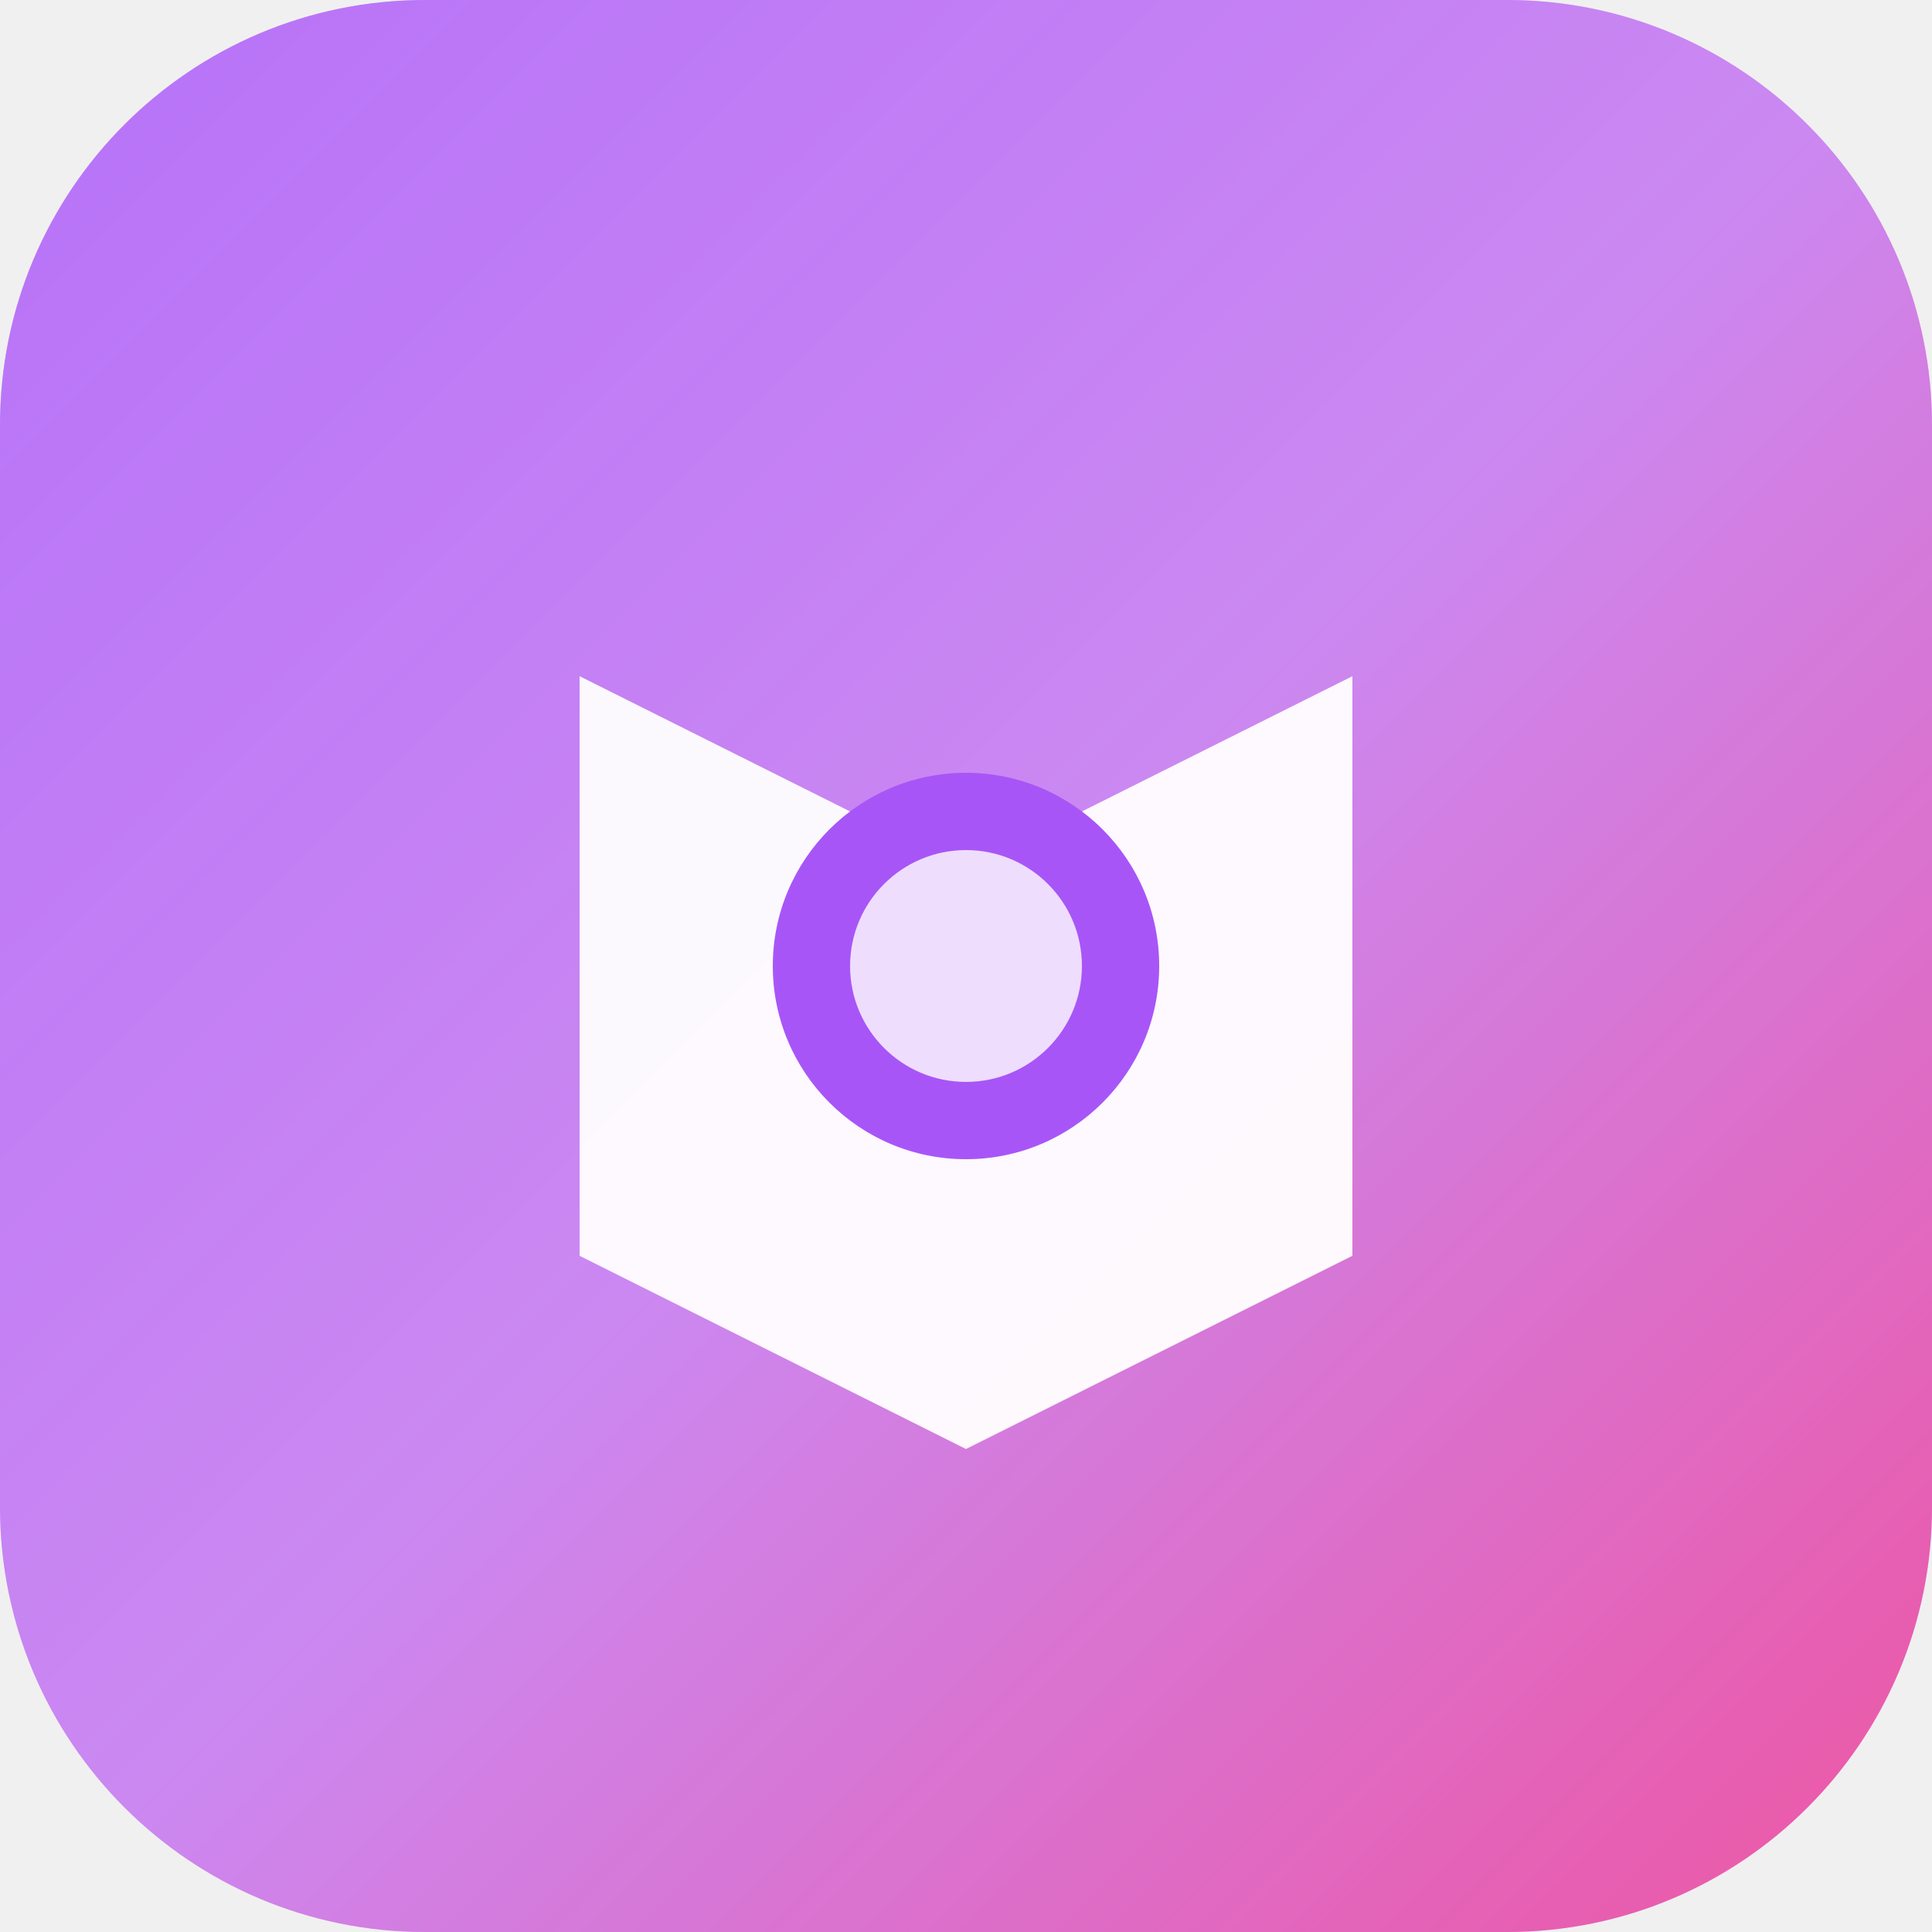
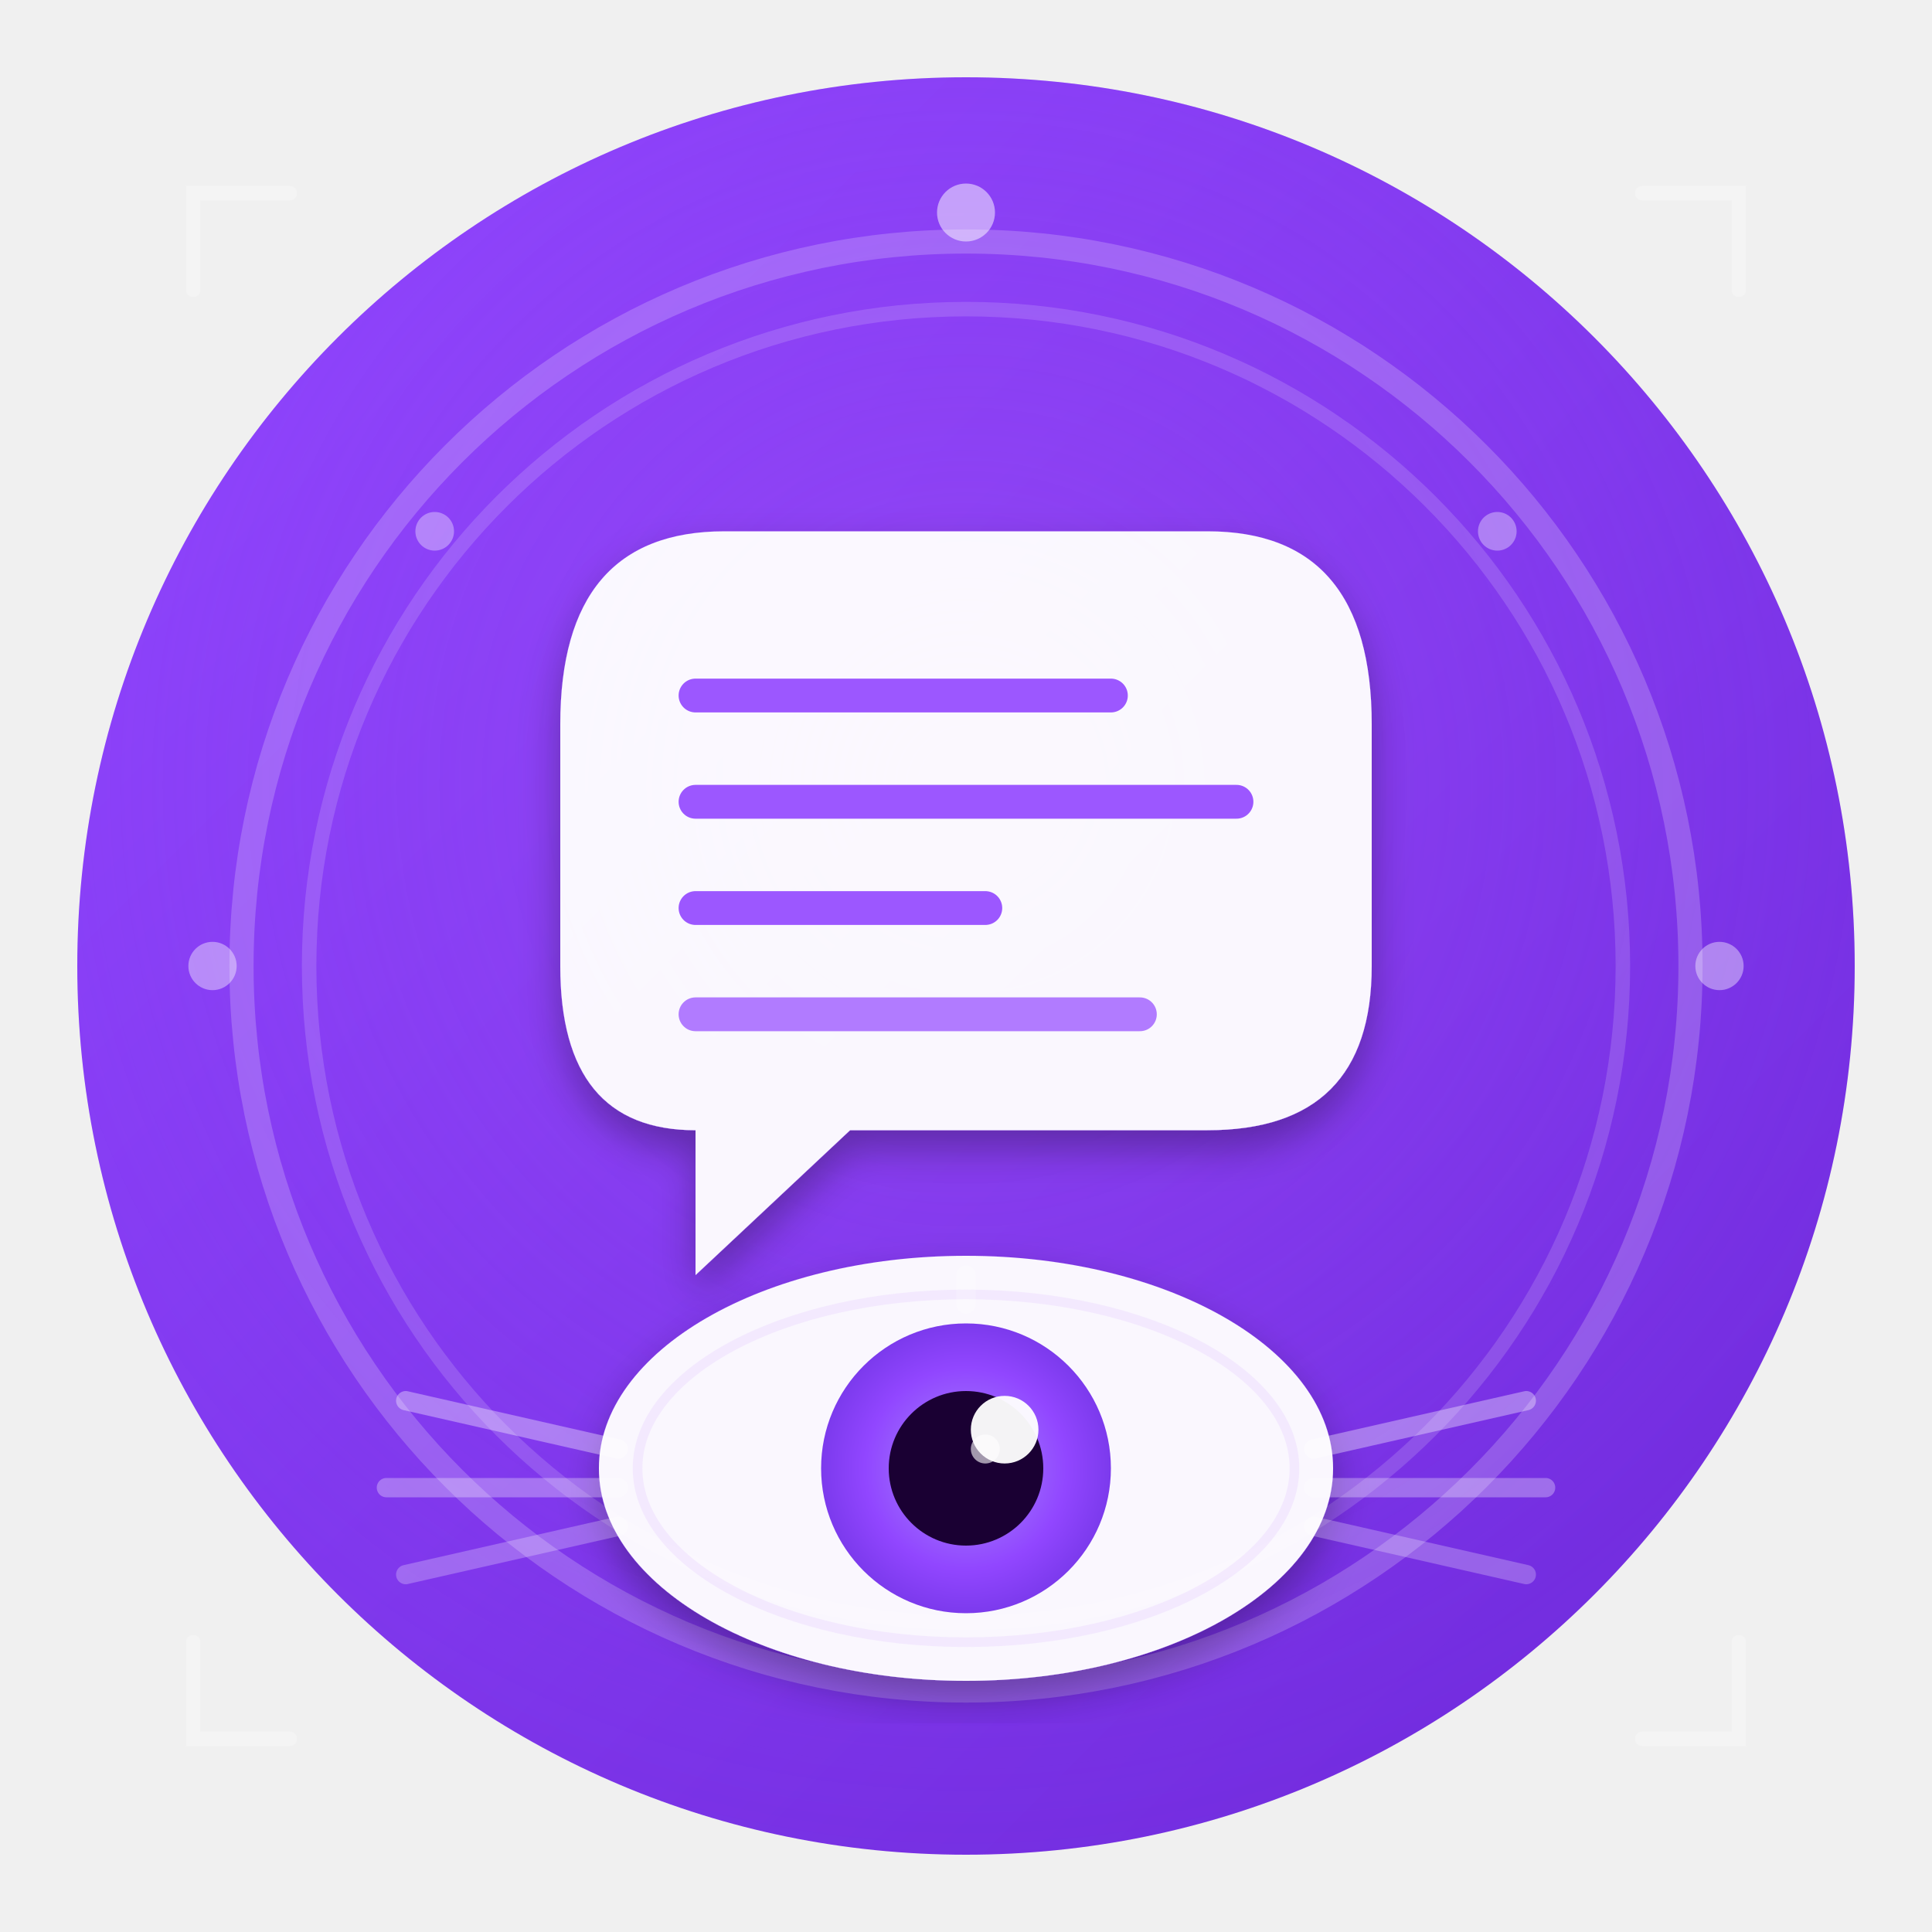
- <svg xmlns="http://www.w3.org/2000/svg" viewBox="0 0 100 100">
+ <svg xmlns="http://www.w3.org/2000/svg" viewBox="0 0 200 200" fill="none">
  <defs>
-     <linearGradient id="grad" x1="0%" y1="0%" x2="100%" y2="100%">
-       <stop offset="0%" style="stop-color:#a855f7;stop-opacity:1" />
-       <stop offset="50%" style="stop-color:#c084fc;stop-opacity:1" />
-       <stop offset="100%" style="stop-color:#ec4899;stop-opacity:1" />
+     <linearGradient id="mainGrad" x1="0%" y1="0%" x2="100%" y2="100%">
+       <stop offset="0%" style="stop-color:#9146FF;stop-opacity:1" />
+       <stop offset="100%" style="stop-color:#6D28D9;stop-opacity:1" />
    </linearGradient>
-     <linearGradient id="glow" x1="0%" y1="0%" x2="100%" y2="100%">
-       <stop offset="0%" style="stop-color:#d8b4fe;stop-opacity:0.3" />
-       <stop offset="100%" style="stop-color:#f472b6;stop-opacity:0.3" />
-     </linearGradient>
+     <radialGradient id="radialGrad" cx="50%" cy="40%" r="60%">
+       <stop offset="0%" style="stop-color:#A855F7;stop-opacity:0.4" />
+       <stop offset="100%" style="stop-color:#9146FF;stop-opacity:0" />
+     </radialGradient>
+     <filter id="glow">
+       <feGaussianBlur stdDeviation="3" result="coloredBlur" />
+       <feMerge>
+         <feMergeNode in="coloredBlur" />
+         <feMergeNode in="SourceGraphic" />
+       </feMerge>
+     </filter>
+     <filter id="softShadow">
+       <feGaussianBlur in="SourceAlpha" stdDeviation="2" />
+       <feOffset dx="0" dy="2" result="offsetblur" />
+       <feComponentTransfer>
+         <feFuncA type="linear" slope="0.3" />
+       </feComponentTransfer>
+       <feMerge>
+         <feMergeNode />
+         <feMergeNode in="SourceGraphic" />
+       </feMerge>
+     </filter>
  </defs>
-   <rect width="100" height="100" rx="22" fill="url(#grad)" />
-   <rect width="100" height="100" rx="22" fill="url(#glow)" />
-   <path d="M30 35 L50 45 L70 35 L70 65 L50 75 L30 65 Z" fill="white" opacity="0.95" />
-   <circle cx="50" cy="50" r="10" fill="#a855f7" />
-   <circle cx="50" cy="50" r="6" fill="white" opacity="0.8" />
+   <circle cx="100" cy="100" r="92" fill="url(#mainGrad)" />
+   <circle cx="100" cy="100" r="92" fill="url(#radialGrad)" />
+   <circle cx="100" cy="100" r="75" fill="none" stroke="#FFFFFF" stroke-width="2.5" opacity="0.2" />
+   <circle cx="100" cy="100" r="68" fill="none" stroke="#FFFFFF" stroke-width="1.5" opacity="0.15" />
+   <path d="M 58 75 Q 58 55 75 55 L 125 55 Q 142 55 142 75 L 142 100 Q 142 117 125 117 L 88 117 L 72 132 L 72 117 Q 58 117 58 100 Z" fill="#FFFFFF" opacity="0.96" filter="url(#softShadow)" />
+   <line x1="72" y1="72" x2="115" y2="72" stroke="#9146FF" stroke-width="3.5" stroke-linecap="round" opacity="0.9" />
+   <line x1="72" y1="83" x2="128" y2="83" stroke="#9146FF" stroke-width="3.5" stroke-linecap="round" opacity="0.9" />
+   <line x1="72" y1="94" x2="102" y2="94" stroke="#9146FF" stroke-width="3.5" stroke-linecap="round" opacity="0.9" />
+   <line x1="72" y1="105" x2="118" y2="105" stroke="#9146FF" stroke-width="3.5" stroke-linecap="round" opacity="0.7" />
+   <ellipse cx="100" cy="152" rx="38" ry="22" fill="#FFFFFF" opacity="0.96" filter="url(#softShadow)" />
+   <ellipse cx="100" cy="152" rx="34" ry="18" fill="none" stroke="#E9D5FF" stroke-width="1" opacity="0.4" />
+   <defs>
+     <radialGradient id="irisGrad" cx="50%" cy="50%" r="50%">
+       <stop offset="0%" style="stop-color:#A78BFA;stop-opacity:1" />
+       <stop offset="70%" style="stop-color:#9146FF;stop-opacity:1" />
+       <stop offset="100%" style="stop-color:#7C3AED;stop-opacity:1" />
+     </radialGradient>
+   </defs>
+   <circle cx="100" cy="152" r="15" fill="url(#irisGrad)" />
+   <circle cx="100" cy="152" r="8" fill="#1a0033" />
+   <circle cx="104" cy="148" r="3.5" fill="#FFFFFF" opacity="0.95" />
+   <circle cx="102" cy="150" r="1.5" fill="#FFFFFF" opacity="0.6" />
+   <line x1="64" y1="150" x2="42" y2="145" stroke="#FFFFFF" stroke-width="2" stroke-linecap="round" opacity="0.35" />
+   <line x1="64" y1="154" x2="40" y2="154" stroke="#FFFFFF" stroke-width="2" stroke-linecap="round" opacity="0.3" />
+   <line x1="64" y1="158" x2="42" y2="163" stroke="#FFFFFF" stroke-width="2" stroke-linecap="round" opacity="0.25" />
+   <line x1="136" y1="150" x2="158" y2="145" stroke="#FFFFFF" stroke-width="2" stroke-linecap="round" opacity="0.35" />
+   <line x1="136" y1="154" x2="160" y2="154" stroke="#FFFFFF" stroke-width="2" stroke-linecap="round" opacity="0.3" />
+   <line x1="136" y1="158" x2="158" y2="163" stroke="#FFFFFF" stroke-width="2" stroke-linecap="round" opacity="0.25" />
+   <line x1="100" y1="132" x2="100" y2="135" stroke="#FFFFFF" stroke-width="2" stroke-linecap="round" opacity="0.2" stroke-dasharray="3,3" />
+   <circle cx="100" cy="22" r="3" fill="#FFFFFF" opacity="0.5" />
+   <circle cx="178" cy="100" r="2.5" fill="#FFFFFF" opacity="0.4" />
+   <circle cx="22" cy="100" r="2.5" fill="#FFFFFF" opacity="0.4" />
+   <circle cx="155" cy="55" r="2" fill="#FFFFFF" opacity="0.35" />
+   <circle cx="45" cy="55" r="2" fill="#FFFFFF" opacity="0.35" />
+   <path d="M 20 30 L 20 20 L 30 20" stroke="#FFFFFF" stroke-width="1.5" stroke-linecap="round" opacity="0.25" fill="none" />
+   <path d="M 180 30 L 180 20 L 170 20" stroke="#FFFFFF" stroke-width="1.5" stroke-linecap="round" opacity="0.25" fill="none" />
+   <path d="M 20 170 L 20 180 L 30 180" stroke="#FFFFFF" stroke-width="1.5" stroke-linecap="round" opacity="0.25" fill="none" />
+   <path d="M 180 170 L 180 180 L 170 180" stroke="#FFFFFF" stroke-width="1.5" stroke-linecap="round" opacity="0.25" fill="none" />
</svg>
